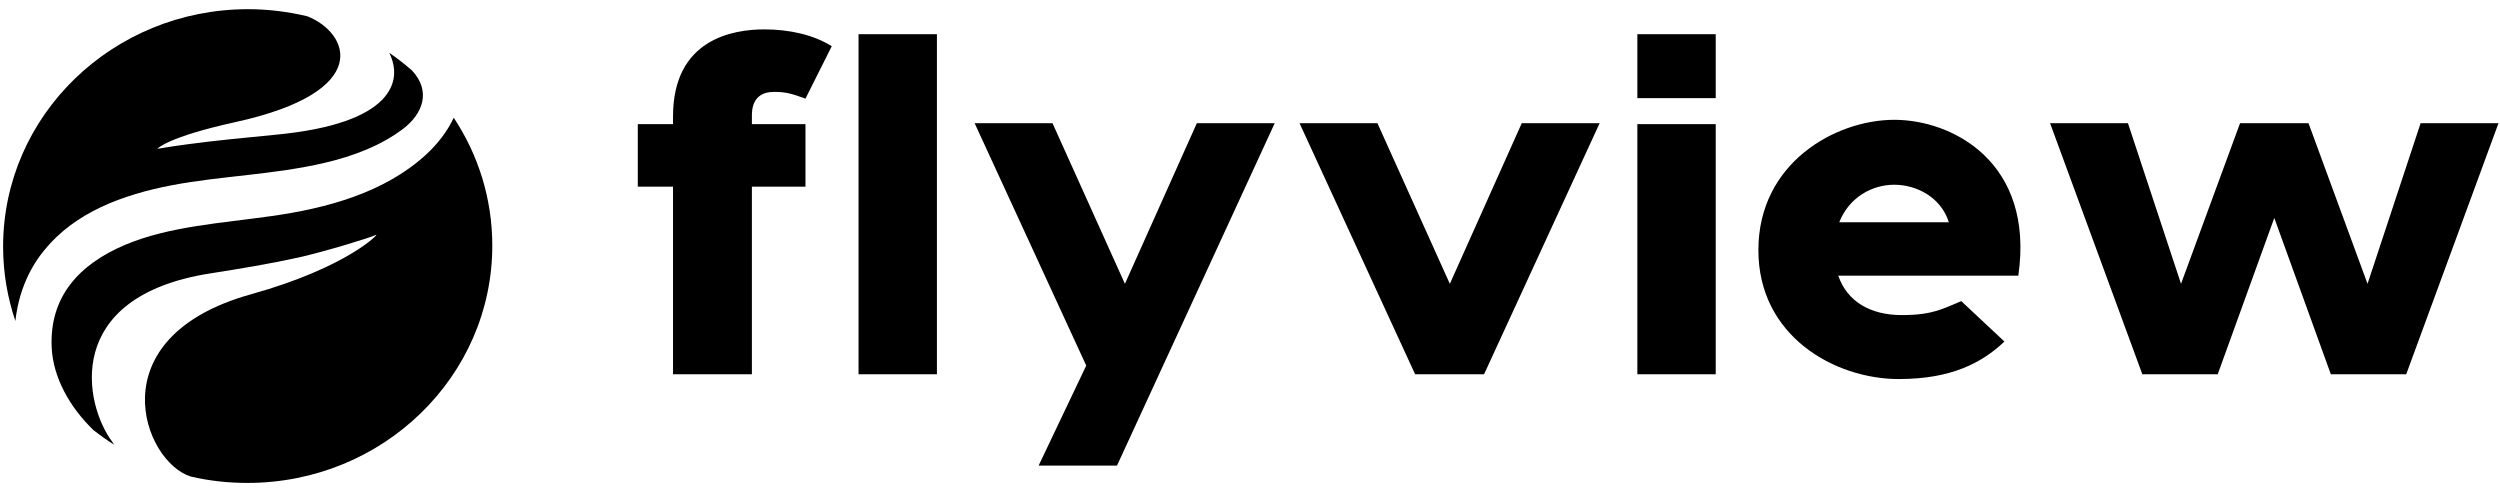
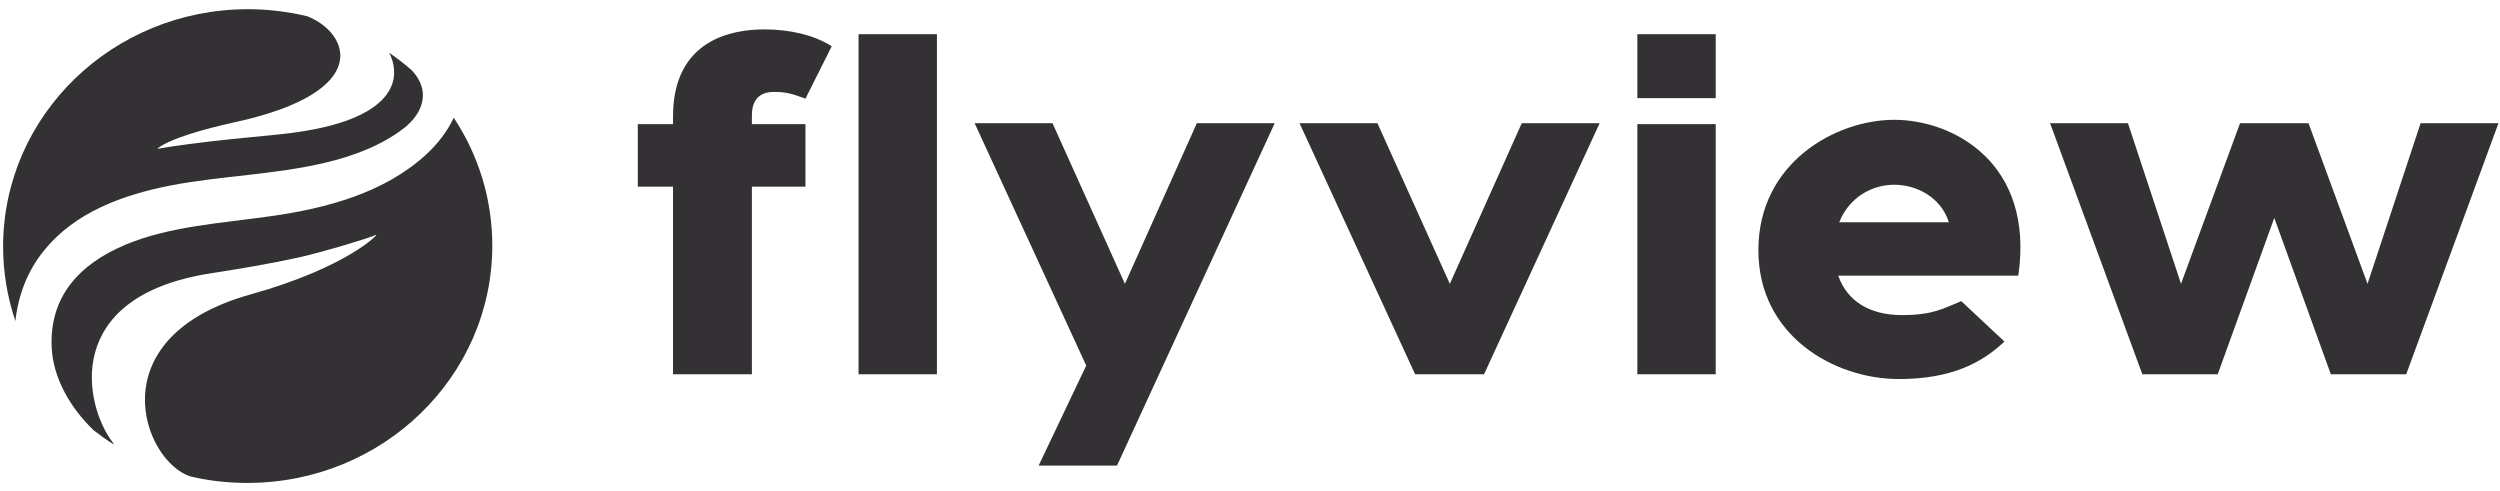
<svg xmlns="http://www.w3.org/2000/svg" width="907" height="178" viewBox="0 0 907 178">
-   <g transform="matrix(2.96 0 0 2.87 453.75 89.25)" fill="currentColor">
+   <g transform="matrix(2.96 0 0 2.87 453.75 89.25)">
    <g>
      <g transform="matrix(17.9 0 0 17.9 -119.93 6.93)">
-         <path fill="currentColor" transform=" translate(-2.67, -2.89)" d="M 3.726 1.855 C 3.44 2.127 3.042 2.237 2.661 2.292 c -0.34 0.05 -0.695 0.071 -0.999 0.203 C 1.344 2.634 1.144 2.864 1.16 3.22 c 0.01 0.214 0.125 0.423 0.287 0.584 C 1.492 3.84 1.538 3.874 1.586 3.905 C 1.583 3.899 1.58 3.892 1.575 3.886 C 1.382 3.621 1.232 2.862 2.242 2.697 C 2.445 2.664 2.648 2.63 2.85 2.584 c 0.178 -0.041 0.496 -0.141 0.531 -0.16 c 0.029 -0.017 -0.189 0.228 -0.857 0.42 C 1.463 3.149 1.789 4.03 2.113 4.131 C 2.237 4.161 2.367 4.176 2.5 4.176 c 0.926 0 1.677 -0.75 1.677 -1.676 c 0 -0.333 -0.097 -0.643 -0.264 -0.903 C 3.868 1.695 3.805 1.779 3.726 1.855 z" stroke-linecap="round" />
+         <path fill="#343135" transform=" translate(-2.67, -2.89)" d="M 3.726 1.855 C 3.44 2.127 3.042 2.237 2.661 2.292 c -0.34 0.05 -0.695 0.071 -0.999 0.203 C 1.344 2.634 1.144 2.864 1.16 3.22 c 0.01 0.214 0.125 0.423 0.287 0.584 C 1.492 3.84 1.538 3.874 1.586 3.905 C 1.583 3.899 1.58 3.892 1.575 3.886 C 1.382 3.621 1.232 2.862 2.242 2.697 C 2.445 2.664 2.648 2.63 2.85 2.584 c 0.178 -0.041 0.496 -0.141 0.531 -0.16 c 0.029 -0.017 -0.189 0.228 -0.857 0.42 C 1.463 3.149 1.789 4.03 2.113 4.131 C 2.237 4.161 2.367 4.176 2.5 4.176 c 0.926 0 1.677 -0.75 1.677 -1.676 c 0 -0.333 -0.097 -0.643 -0.264 -0.903 C 3.868 1.695 3.805 1.779 3.726 1.855 z" stroke-linecap="round" />
      </g>
      <g transform="matrix(17.9 0 0 17.9 -127.21 -10.3)">
-         <path fill="currentColor" transform=" translate(-2.26, -1.92)" d="M 0.824 2.5 c 0 0.184 0.03 0.359 0.084 0.525 c 0.02 -0.182 0.082 -0.354 0.198 -0.5 c 0.21 -0.267 0.536 -0.392 0.875 -0.459 C 2.319 2 2.679 1.992 3.026 1.908 c 0.192 -0.046 0.387 -0.121 0.542 -0.244 C 3.697 1.56 3.757 1.402 3.623 1.255 C 3.574 1.211 3.522 1.169 3.468 1.131 c 0.098 0.201 0.022 0.5 -0.773 0.578 C 2.491 1.73 2.288 1.749 2.087 1.777 C 2.028 1.785 1.955 1.796 1.88 1.809 c 0 0 0.066 -0.082 0.532 -0.188 c 0.958 -0.216 0.779 -0.633 0.495 -0.748 c -0.13 -0.032 -0.267 -0.05 -0.407 -0.05 C 1.574 0.824 0.824 1.574 0.824 2.5 z" stroke-linecap="round" />
+         <path fill="#343135" transform=" translate(-2.26, -1.92)" d="M 0.824 2.5 c 0 0.184 0.03 0.359 0.084 0.525 c 0.02 -0.182 0.082 -0.354 0.198 -0.5 c 0.21 -0.267 0.536 -0.392 0.875 -0.459 C 2.319 2 2.679 1.992 3.026 1.908 c 0.192 -0.046 0.387 -0.121 0.542 -0.244 C 3.697 1.56 3.757 1.402 3.623 1.255 C 3.574 1.211 3.522 1.169 3.468 1.131 c 0.098 0.201 0.022 0.5 -0.773 0.578 C 2.491 1.73 2.288 1.749 2.087 1.777 C 2.028 1.785 1.955 1.796 1.88 1.809 c 0 0 0.066 -0.082 0.532 -0.188 c 0.958 -0.216 0.779 -0.633 0.495 -0.748 c -0.13 -0.032 -0.267 -0.05 -0.407 -0.05 C 1.574 0.824 0.824 1.574 0.824 2.5 z" stroke-linecap="round" />
      </g>
      <g transform="matrix(3.04 0 0 3.04 38.91 0.19)">
-         <path fill="currentColor" transform=" translate(-37.91, -14.73)" d="M 1.82 9.28 c 0 -3.22 2.42 -3.62 3.68 -3.62 c 1 0 1.98 0.22 2.72 0.7 l -1.06 2.18 c -0.58 -0.22 -0.8 -0.28 -1.28 -0.28 c -0.9 0 -0.88 0.82 -0.88 1.02 l 0 0.32 l 2.16 0 l 0 2.6 l -2.16 0 l 0 7.8 l -3.18 0 l 0 -7.8 l -1.42 0 l 0 -2.6 l 1.42 0 l 0 -0.32 z M 9.3 5.86 l 3.16 0 l 0 14.14 l -3.16 0 l 0 -14.14 z M 22.94 9.56 l 3.14 0 l -6.36 14.24 l -3.16 0 l 1.92 -4.16 l -4.5 -10.08 l 3.14 0 l 2.92 6.68 z M 39.18 9.56 l -4.66 10.44 l -2.78 0 l -4.66 -10.44 l 3.14 0 l 2.92 6.68 l 2.9 -6.68 l 3.14 0 z M 43.86 5.86 l 0 2.66 l -3.16 0 l 0 -2.66 l 3.16 0 z M 43.86 9.6 l 0 10.4 l -3.16 0 l 0 -10.4 l 3.16 0 z M 51.06 9.42 c 2.36 0 5.66 1.78 5 6.48 l -7.26 0 c 0.36 1.08 1.3 1.64 2.56 1.64 c 1.28 0 1.68 -0.28 2.4 -0.58 l 1.74 1.68 c -0.92 0.9 -2.16 1.56 -4.26 1.56 c -2.58 0 -5.66 -1.78 -5.66 -5.36 c 0 -3.64 3.12 -5.42 5.48 -5.42 z M 51.06 12.12 c -0.9 0 -1.82 0.52 -2.22 1.56 l 4.42 0 c -0.32 -1.04 -1.3 -1.56 -2.2 -1.56 z M 72.28 9.56 l 3.14 0 l -3.72 10.44 l -3.04 0 l -2.28 -6.5 l -2.28 6.5 l -3.04 0 l -3.72 -10.44 l 3.14 0 l 2.14 6.68 l 2.38 -6.68 l 2.76 0 l 2.38 6.68 z" stroke-linecap="round" />
+         <path fill="#343135" transform=" translate(-37.91, -14.73)" d="M 1.82 9.28 c 0 -3.22 2.42 -3.62 3.68 -3.62 c 1 0 1.98 0.22 2.72 0.7 l -1.06 2.18 c -0.58 -0.22 -0.8 -0.28 -1.28 -0.28 c -0.9 0 -0.88 0.82 -0.88 1.02 l 0 0.32 l 2.16 0 l 0 2.6 l -2.16 0 l 0 7.8 l -3.18 0 l 0 -7.8 l -1.42 0 l 0 -2.6 l 1.42 0 l 0 -0.32 z M 9.3 5.86 l 3.16 0 l 0 14.14 l -3.16 0 l 0 -14.14 z M 22.94 9.56 l 3.14 0 l -6.36 14.24 l -3.16 0 l 1.92 -4.16 l -4.5 -10.08 l 3.14 0 l 2.92 6.68 z M 39.18 9.56 l -4.66 10.44 l -2.78 0 l -4.66 -10.44 l 3.14 0 l 2.92 6.68 l 2.9 -6.68 l 3.14 0 z M 43.86 5.86 l 0 2.66 l -3.16 0 l 0 -2.66 l 3.16 0 z M 43.86 9.6 l 0 10.4 l -3.16 0 l 0 -10.4 l 3.16 0 z M 51.06 9.42 c 2.36 0 5.66 1.78 5 6.48 l -7.26 0 c 0.36 1.08 1.3 1.64 2.56 1.64 c 1.28 0 1.68 -0.28 2.4 -0.58 l 1.74 1.68 c -0.92 0.9 -2.16 1.56 -4.26 1.56 c -2.58 0 -5.66 -1.78 -5.66 -5.36 c 0 -3.64 3.12 -5.42 5.48 -5.42 z M 51.06 12.12 c -0.9 0 -1.82 0.52 -2.22 1.56 l 4.42 0 c -0.32 -1.04 -1.3 -1.56 -2.2 -1.56 z M 72.28 9.56 l 3.14 0 l -3.72 10.44 l -3.04 0 l -2.28 -6.5 l -2.28 6.5 l -3.04 0 l -3.72 -10.44 l 3.14 0 l 2.14 6.68 l 2.38 -6.68 l 2.76 0 l 2.38 6.68 z" stroke-linecap="round" />
      </g>
    </g>
  </g>
</svg>
